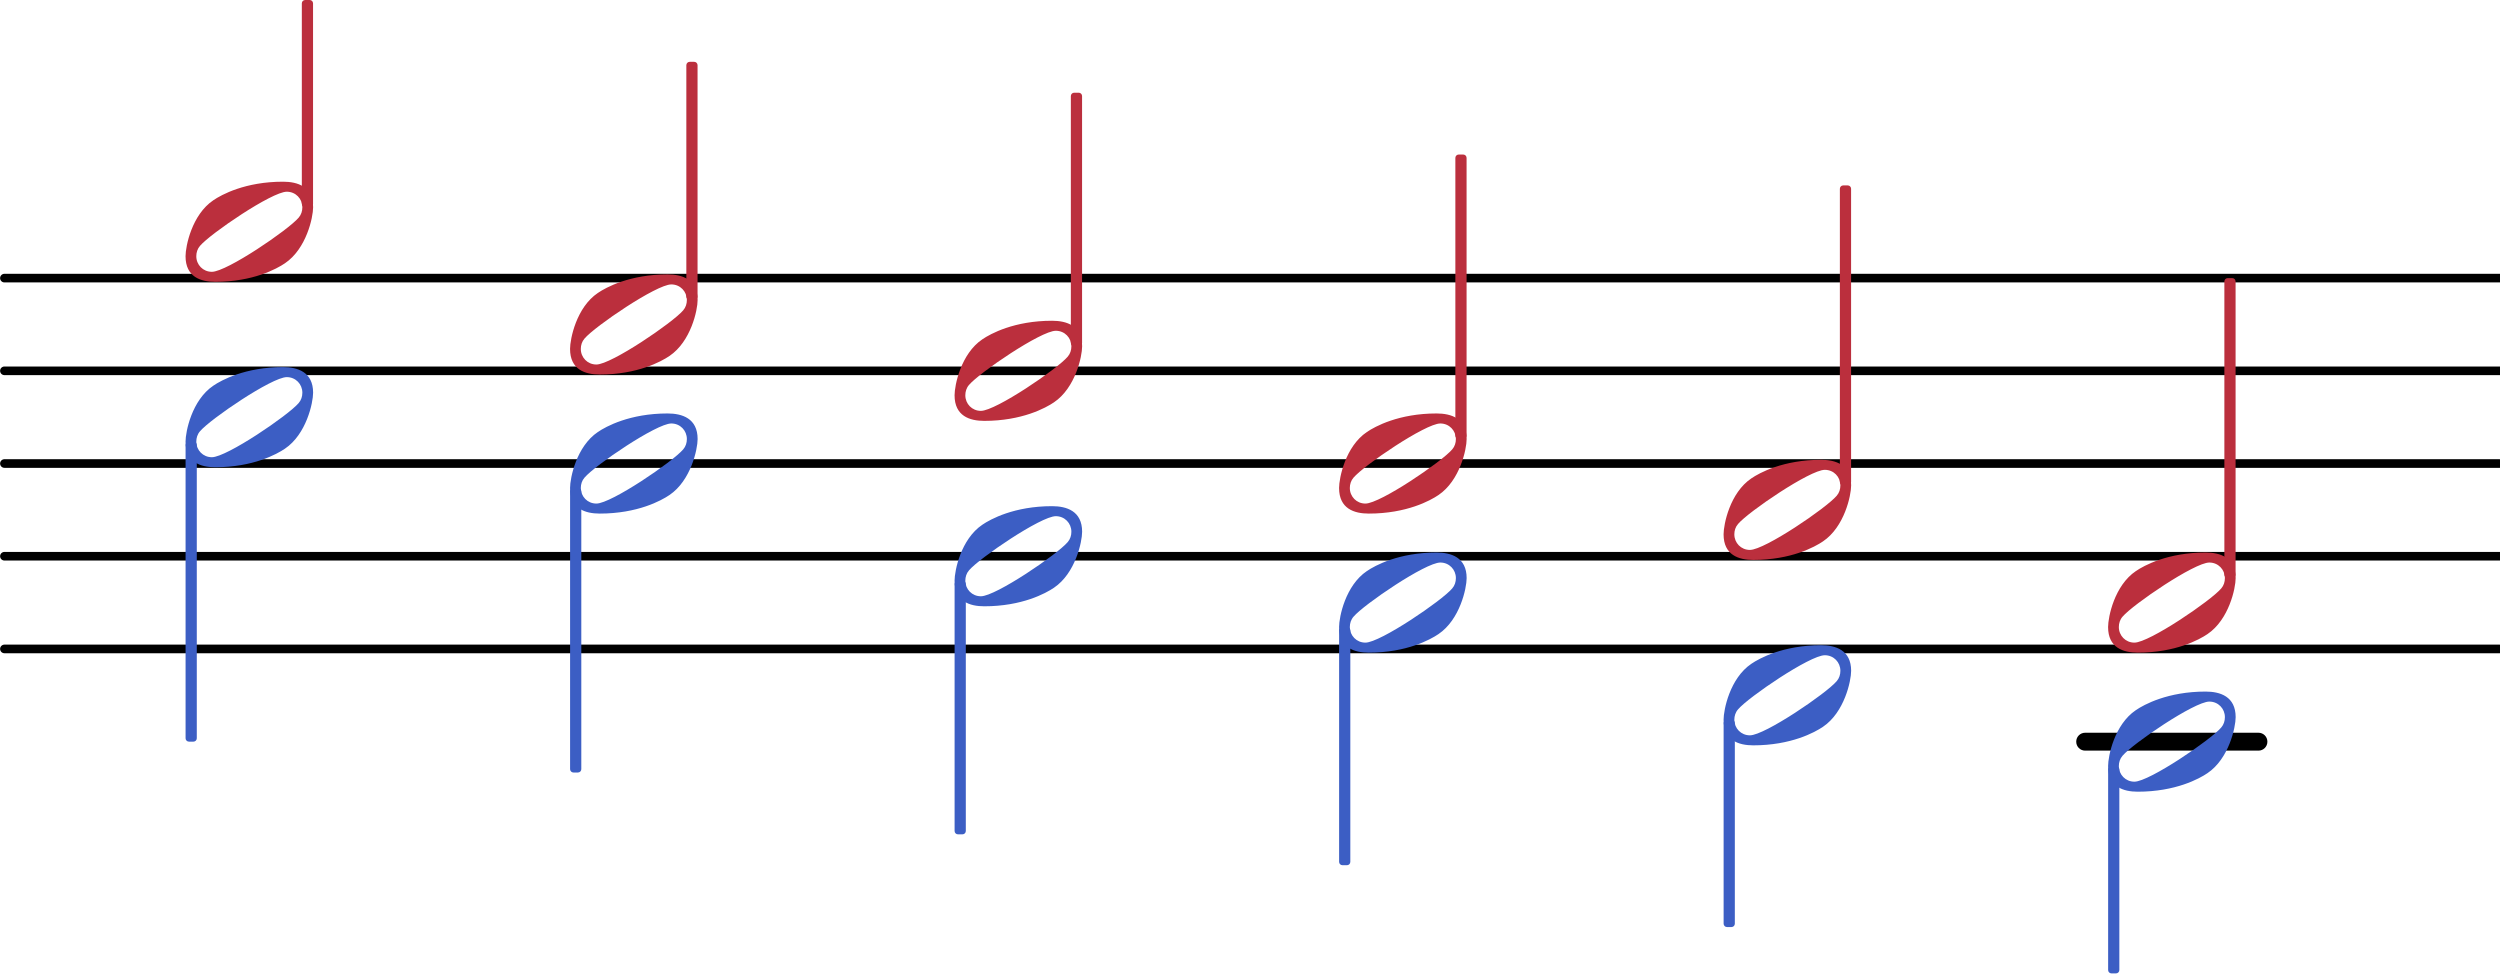
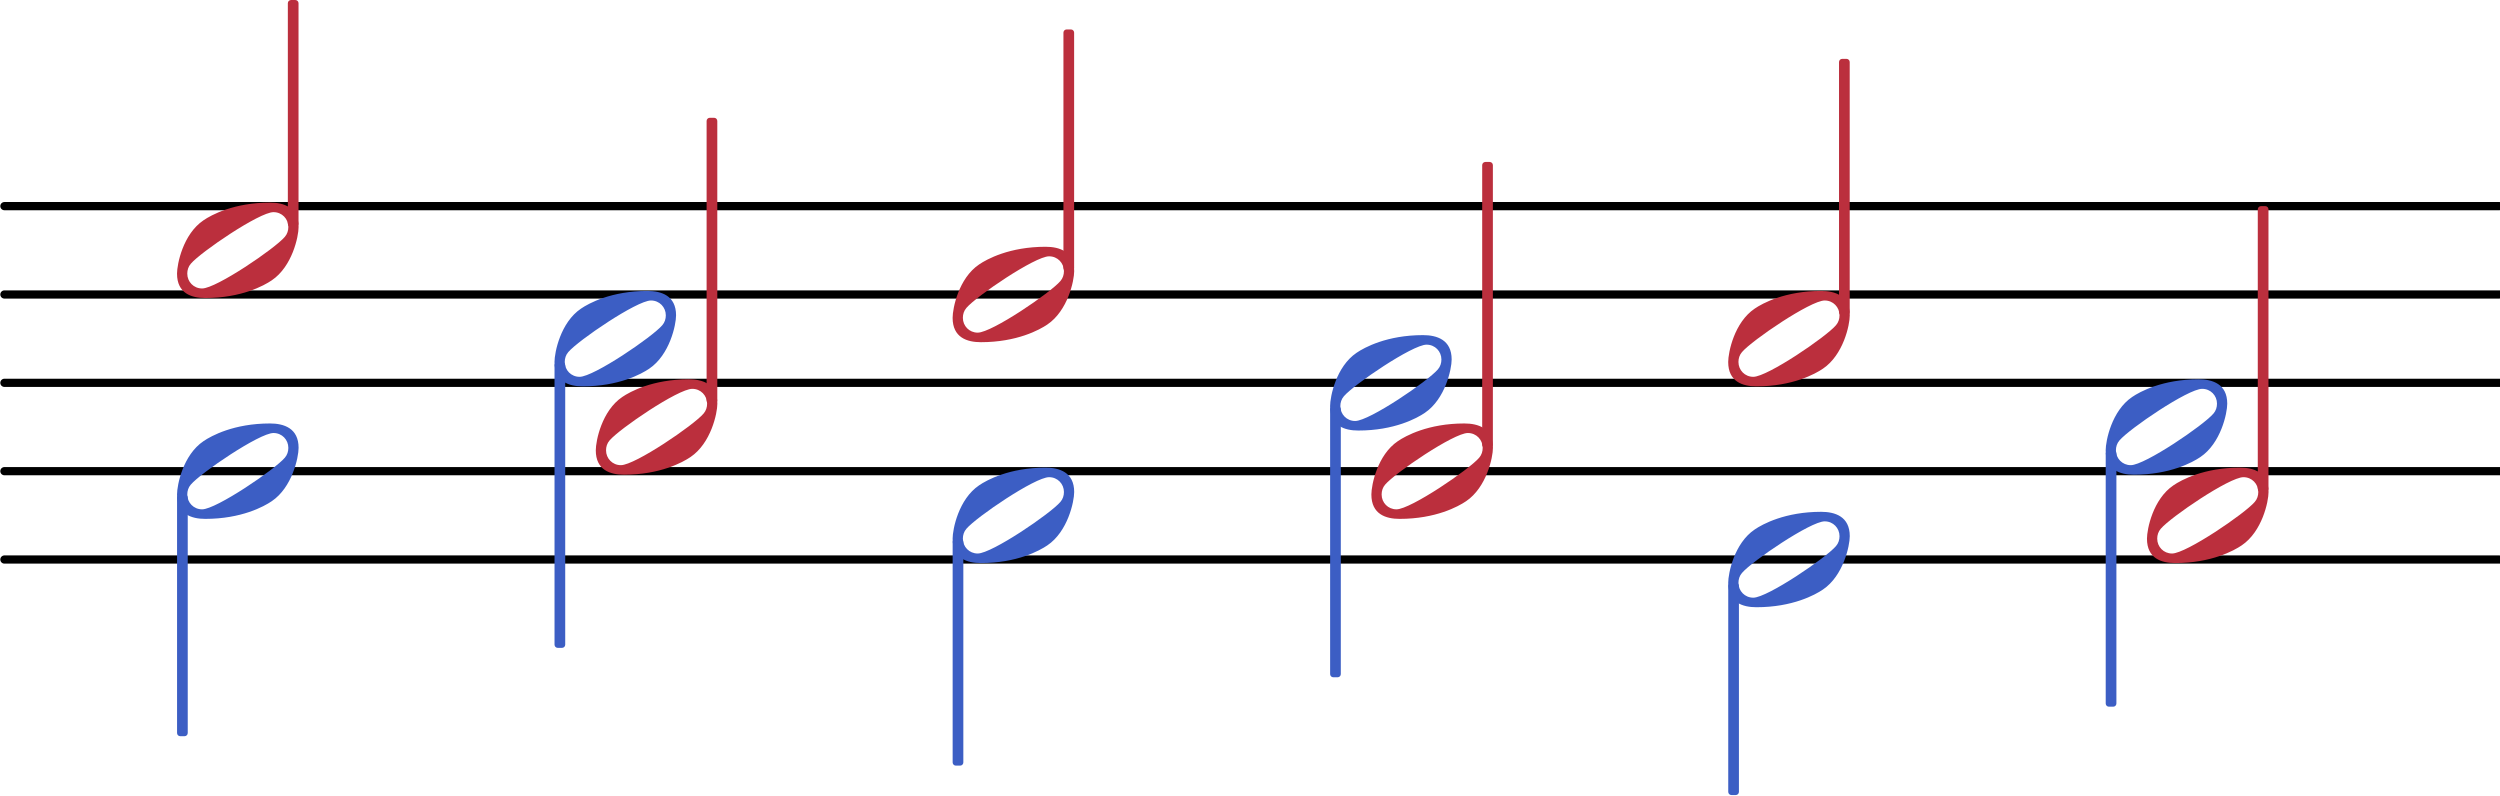
- <svg xmlns="http://www.w3.org/2000/svg" xmlns:xlink="http://www.w3.org/1999/xlink" version="1.2" width="53.19mm" height="20.71mm" viewBox="7.604 -0 26.965 10.5">
+ <svg xmlns="http://www.w3.org/2000/svg" xmlns:xlink="http://www.w3.org/1999/xlink" version="1.2" width="55.81mm" height="17.75mm" viewBox="7.604 -0 28.291 9">
  <style type="text/css">

tspan { white-space: pre; }

</style>
-   <g transform="translate(0, 8)">
-     <rect x="29.999" y="-0.096" width="2.062" height="0.193" ry="0.096" fill="currentColor" />
+   <g transform="translate(7.6043, 6.3333)">
+     <line stroke-linejoin="round" stroke-linecap="round" stroke-width="0.093" stroke="currentColor" x1="0.046" y1="0" x2="28.291" y2="0" />
  </g>
-   <g transform="translate(7.6043, 7)">
-     <line stroke-linejoin="round" stroke-linecap="round" stroke-width="0.093" stroke="currentColor" x1="0.046" y1="0" x2="26.965" y2="0" />
+   <g transform="translate(7.6043, 5.3333)">
+     <line stroke-linejoin="round" stroke-linecap="round" stroke-width="0.093" stroke="currentColor" x1="0.046" y1="0" x2="28.291" y2="0" />
  </g>
-   <g transform="translate(7.6043, 6)">
-     <line stroke-linejoin="round" stroke-linecap="round" stroke-width="0.093" stroke="currentColor" x1="0.046" y1="0" x2="26.965" y2="0" />
+   <g transform="translate(7.6043, 4.3333)">
+     <line stroke-linejoin="round" stroke-linecap="round" stroke-width="0.093" stroke="currentColor" x1="0.046" y1="0" x2="28.291" y2="0" />
  </g>
-   <g transform="translate(7.6043, 5)">
-     <line stroke-linejoin="round" stroke-linecap="round" stroke-width="0.093" stroke="currentColor" x1="0.046" y1="0" x2="26.965" y2="0" />
+   <g transform="translate(7.6043, 3.3333)">
+     <line stroke-linejoin="round" stroke-linecap="round" stroke-width="0.093" stroke="currentColor" x1="0.046" y1="0" x2="28.291" y2="0" />
  </g>
-   <g transform="translate(7.6043, 4)">
-     <line stroke-linejoin="round" stroke-linecap="round" stroke-width="0.093" stroke="currentColor" x1="0.046" y1="0" x2="26.965" y2="0" />
-   </g>
-   <g transform="translate(7.6043, 3)">
-     <line stroke-linejoin="round" stroke-linecap="round" stroke-width="0.093" stroke="currentColor" x1="0.046" y1="0" x2="26.965" y2="0" />
+   <g transform="translate(7.6043, 2.3333)">
+     <line stroke-linejoin="round" stroke-linecap="round" stroke-width="0.093" stroke="currentColor" x1="0.046" y1="0" x2="28.291" y2="0" />
  </g>
  <g color="rgb(73.333%, 18.431%, 23.922%)">
-     <a style="color:inherit;" xlink:href="textedit:///Users/hex/Desktop/SVGs/119.ly:29:28:29">
-       <g transform="translate(22.0474, 5)">
+     <a style="color:inherit;" xlink:href="textedit:///Users/hex/Desktop/svglily/119.ly:29:27:28">
+       <g transform="translate(23.1234, 5.3333)">
        <path transform="scale(0.004, -0.004)" d="M315 66c0 23 -18 42 -42 42c-40 0 -206 -113 -234 -146c-7 -8 -10 -18 -10 -28c0 -23 18 -42 42 -42c40 0 206 113 234 146c7 8 10 18 10 28zM263 135c39 0 81 -13 81 -69c0 -27 -18 -112 -76 -151c-22 -15 -86 -50 -188 -50c-39 0 -80 13 -80 69c0 27 17 112 75 151 c22 15 86 50 188 50z" fill="currentColor" />
      </g>
    </a>
  </g>
  <g color="rgb(73.333%, 18.431%, 23.922%)">
-     <a style="color:inherit;" xlink:href="textedit:///Users/hex/Desktop/SVGs/119.ly:29:15:16">
-       <g transform="translate(9.6043, 2.5)">
+     <a style="color:inherit;" xlink:href="textedit:///Users/hex/Desktop/svglily/119.ly:29:15:16">
+       <g transform="translate(9.6043, 2.8333)">
        <path transform="scale(0.004, -0.004)" d="M315 66c0 23 -18 42 -42 42c-40 0 -206 -113 -234 -146c-7 -8 -10 -18 -10 -28c0 -23 18 -42 42 -42c40 0 206 113 234 146c7 8 10 18 10 28zM263 135c39 0 81 -13 81 -69c0 -27 -18 -112 -76 -151c-22 -15 -86 -50 -188 -50c-39 0 -80 13 -80 69c0 27 17 112 75 151 c22 15 86 50 188 50z" fill="currentColor" />
      </g>
    </a>
  </g>
  <g color="rgb(23.529%, 36.863%, 76.863%)">
-     <a style="color:inherit;" xlink:href="textedit:///Users/hex/Desktop/SVGs/119.ly:29:55:56">
-       <g transform="translate(9.6043, 4.5)">
+     <a style="color:inherit;" xlink:href="textedit:///Users/hex/Desktop/svglily/119.ly:29:55:56">
+       <g transform="translate(9.6043, 5.3333)">
        <path transform="scale(0.004, -0.004)" d="M315 66c0 23 -18 42 -42 42c-40 0 -206 -113 -234 -146c-7 -8 -10 -18 -10 -28c0 -23 18 -42 42 -42c40 0 206 113 234 146c7 8 10 18 10 28zM263 135c39 0 81 -13 81 -69c0 -27 -18 -112 -76 -151c-22 -15 -86 -50 -188 -50c-39 0 -80 13 -80 69c0 27 17 112 75 151 c22 15 86 50 188 50z" fill="currentColor" />
      </g>
    </a>
  </g>
  <g color="rgb(73.333%, 18.431%, 23.922%)">
-     <g transform="translate(10.9186, 5)">
-       <rect x="-0.06" y="-5" width="0.121" height="2.236" ry="0.036" fill="currentColor" />
+     <g transform="translate(10.9186, 4.3333)">
+       <rect x="-0.06" y="-4.333" width="0.121" height="2.569" ry="0.036" fill="currentColor" />
    </g>
  </g>
  <g color="rgb(23.529%, 36.863%, 76.863%)">
-     <g transform="translate(9.6646, 5)">
-       <rect x="-0.06" y="-0.236" width="0.121" height="3.236" ry="0.036" fill="currentColor" />
+     <g transform="translate(9.6646, 4.3333)">
+       <rect x="-0.06" y="1.264" width="0.121" height="2.736" ry="0.036" fill="currentColor" />
    </g>
  </g>
  <g color="rgb(73.333%, 18.431%, 23.922%)">
-     <a style="color:inherit;" xlink:href="textedit:///Users/hex/Desktop/SVGs/119.ly:29:20:21">
-       <g transform="translate(13.752, 3.5)">
+     <a style="color:inherit;" xlink:href="textedit:///Users/hex/Desktop/svglily/119.ly:29:20:21">
+       <g transform="translate(14.3444, 4.8333)">
        <path transform="scale(0.004, -0.004)" d="M315 66c0 23 -18 42 -42 42c-40 0 -206 -113 -234 -146c-7 -8 -10 -18 -10 -28c0 -23 18 -42 42 -42c40 0 206 113 234 146c7 8 10 18 10 28zM263 135c39 0 81 -13 81 -69c0 -27 -18 -112 -76 -151c-22 -15 -86 -50 -188 -50c-39 0 -80 13 -80 69c0 27 17 112 75 151 c22 15 86 50 188 50z" fill="currentColor" />
      </g>
    </a>
  </g>
  <g color="rgb(23.529%, 36.863%, 76.863%)">
-     <a style="color:inherit;" xlink:href="textedit:///Users/hex/Desktop/SVGs/119.ly:29:60:61">
-       <g transform="translate(13.752, 5)">
+     <a style="color:inherit;" xlink:href="textedit:///Users/hex/Desktop/svglily/119.ly:29:59:60">
+       <g transform="translate(13.877, 3.8333)">
        <path transform="scale(0.004, -0.004)" d="M315 66c0 23 -18 42 -42 42c-40 0 -206 -113 -234 -146c-7 -8 -10 -18 -10 -28c0 -23 18 -42 42 -42c40 0 206 113 234 146c7 8 10 18 10 28zM263 135c39 0 81 -13 81 -69c0 -27 -18 -112 -76 -151c-22 -15 -86 -50 -188 -50c-39 0 -80 13 -80 69c0 27 17 112 75 151 c22 15 86 50 188 50z" fill="currentColor" />
      </g>
    </a>
  </g>
  <g color="rgb(73.333%, 18.431%, 23.922%)">
-     <g transform="translate(15.0663, 5)">
-       <rect x="-0.06" y="-4.333" width="0.121" height="2.569" ry="0.036" fill="currentColor" />
+     <g transform="translate(15.6587, 4.3333)">
+       <rect x="-0.06" y="-3" width="0.121" height="3.236" ry="0.036" fill="currentColor" />
    </g>
  </g>
  <g color="rgb(23.529%, 36.863%, 76.863%)">
-     <g transform="translate(13.8123, 5)">
-       <rect x="-0.06" y="0.264" width="0.121" height="3.069" ry="0.036" fill="currentColor" />
+     <g transform="translate(13.9373, 4.3333)">
+       <rect x="-0.06" y="-0.236" width="0.121" height="3.236" ry="0.036" fill="currentColor" />
    </g>
  </g>
  <g color="rgb(73.333%, 18.431%, 23.922%)">
-     <a style="color:inherit;" xlink:href="textedit:///Users/hex/Desktop/SVGs/119.ly:29:24:25">
-       <g transform="translate(17.8997, 4)">
+     <a style="color:inherit;" xlink:href="textedit:///Users/hex/Desktop/svglily/119.ly:29:23:24">
+       <g transform="translate(18.3834, 3.3333)">
        <path transform="scale(0.004, -0.004)" d="M315 66c0 23 -18 42 -42 42c-40 0 -206 -113 -234 -146c-7 -8 -10 -18 -10 -28c0 -23 18 -42 42 -42c40 0 206 113 234 146c7 8 10 18 10 28zM263 135c39 0 81 -13 81 -69c0 -27 -18 -112 -76 -151c-22 -15 -86 -50 -188 -50c-39 0 -80 13 -80 69c0 27 17 112 75 151 c22 15 86 50 188 50z" fill="currentColor" />
      </g>
    </a>
  </g>
  <g color="rgb(23.529%, 36.863%, 76.863%)">
-     <a style="color:inherit;" xlink:href="textedit:///Users/hex/Desktop/SVGs/119.ly:29:63:64">
-       <g transform="translate(17.8997, 6)">
+     <a style="color:inherit;" xlink:href="textedit:///Users/hex/Desktop/svglily/119.ly:29:63:64">
+       <g transform="translate(18.3834, 5.8333)">
        <path transform="scale(0.004, -0.004)" d="M315 66c0 23 -18 42 -42 42c-40 0 -206 -113 -234 -146c-7 -8 -10 -18 -10 -28c0 -23 18 -42 42 -42c40 0 206 113 234 146c7 8 10 18 10 28zM263 135c39 0 81 -13 81 -69c0 -27 -18 -112 -76 -151c-22 -15 -86 -50 -188 -50c-39 0 -80 13 -80 69c0 27 17 112 75 151 c22 15 86 50 188 50z" fill="currentColor" />
      </g>
    </a>
  </g>
  <g color="rgb(73.333%, 18.431%, 23.922%)">
-     <g transform="translate(19.214, 5)">
+     <g transform="translate(19.6977, 4.3333)">
      <rect x="-0.06" y="-4" width="0.121" height="2.736" ry="0.036" fill="currentColor" />
    </g>
  </g>
  <g color="rgb(23.529%, 36.863%, 76.863%)">
-     <g transform="translate(17.96, 5)">
-       <rect x="-0.06" y="1.264" width="0.121" height="2.736" ry="0.036" fill="currentColor" />
+     <g transform="translate(18.4437, 4.3333)">
+       <rect x="-0.06" y="1.764" width="0.121" height="2.569" ry="0.036" fill="currentColor" />
    </g>
  </g>
  <g color="rgb(23.529%, 36.863%, 76.863%)">
-     <a style="color:inherit;" xlink:href="textedit:///Users/hex/Desktop/SVGs/119.ly:29:66:67">
-       <g transform="translate(22.0474, 6.5)">
+     <a style="color:inherit;" xlink:href="textedit:///Users/hex/Desktop/svglily/119.ly:29:66:67">
+       <g transform="translate(22.6561, 4.3333)">
        <path transform="scale(0.004, -0.004)" d="M315 66c0 23 -18 42 -42 42c-40 0 -206 -113 -234 -146c-7 -8 -10 -18 -10 -28c0 -23 18 -42 42 -42c40 0 206 113 234 146c7 8 10 18 10 28zM263 135c39 0 81 -13 81 -69c0 -27 -18 -112 -76 -151c-22 -15 -86 -50 -188 -50c-39 0 -80 13 -80 69c0 27 17 112 75 151 c22 15 86 50 188 50z" fill="currentColor" />
      </g>
    </a>
  </g>
  <g color="rgb(73.333%, 18.431%, 23.922%)">
-     <g transform="translate(23.3617, 5)">
-       <rect x="-0.06" y="-3.333" width="0.121" height="3.069" ry="0.036" fill="currentColor" />
+     <g transform="translate(24.4377, 4.3333)">
+       <rect x="-0.06" y="-2.5" width="0.121" height="3.236" ry="0.036" fill="currentColor" />
    </g>
  </g>
  <g color="rgb(23.529%, 36.863%, 76.863%)">
-     <g transform="translate(22.1077, 5)">
-       <rect x="-0.06" y="1.764" width="0.121" height="2.569" ry="0.036" fill="currentColor" />
+     <g transform="translate(22.7164, 4.3333)">
+       <rect x="-0.06" y="0.264" width="0.121" height="3.069" ry="0.036" fill="currentColor" />
    </g>
  </g>
  <g color="rgb(73.333%, 18.431%, 23.922%)">
-     <a style="color:inherit;" xlink:href="textedit:///Users/hex/Desktop/SVGs/119.ly:29:31:32">
-       <g transform="translate(26.195, 5.5)">
+     <a style="color:inherit;" xlink:href="textedit:///Users/hex/Desktop/svglily/119.ly:29:30:31">
+       <g transform="translate(27.1624, 3.8333)">
        <path transform="scale(0.004, -0.004)" d="M315 66c0 23 -18 42 -42 42c-40 0 -206 -113 -234 -146c-7 -8 -10 -18 -10 -28c0 -23 18 -42 42 -42c40 0 206 113 234 146c7 8 10 18 10 28zM263 135c39 0 81 -13 81 -69c0 -27 -18 -112 -76 -151c-22 -15 -86 -50 -188 -50c-39 0 -80 13 -80 69c0 27 17 112 75 151 c22 15 86 50 188 50z" fill="currentColor" />
      </g>
    </a>
  </g>
  <g color="rgb(23.529%, 36.863%, 76.863%)">
-     <a style="color:inherit;" xlink:href="textedit:///Users/hex/Desktop/SVGs/119.ly:29:69:70">
-       <g transform="translate(26.195, 7.5)">
+     <a style="color:inherit;" xlink:href="textedit:///Users/hex/Desktop/svglily/119.ly:29:69:70">
+       <g transform="translate(27.1624, 6.3333)">
        <path transform="scale(0.004, -0.004)" d="M315 66c0 23 -18 42 -42 42c-40 0 -206 -113 -234 -146c-7 -8 -10 -18 -10 -28c0 -23 18 -42 42 -42c40 0 206 113 234 146c7 8 10 18 10 28zM263 135c39 0 81 -13 81 -69c0 -27 -18 -112 -76 -151c-22 -15 -86 -50 -188 -50c-39 0 -80 13 -80 69c0 27 17 112 75 151 c22 15 86 50 188 50z" fill="currentColor" />
      </g>
    </a>
  </g>
  <g color="rgb(73.333%, 18.431%, 23.922%)">
-     <g transform="translate(27.5094, 5)">
-       <rect x="-0.06" y="-3" width="0.121" height="3.236" ry="0.036" fill="currentColor" />
+     <g transform="translate(28.4767, 4.3333)">
+       <rect x="-0.06" y="-3.667" width="0.121" height="2.902" ry="0.036" fill="currentColor" />
    </g>
  </g>
  <g color="rgb(23.529%, 36.863%, 76.863%)">
-     <g transform="translate(26.2554, 5)">
-       <rect x="-0.06" y="2.764" width="0.121" height="2.236" ry="0.036" fill="currentColor" />
+     <g transform="translate(27.2228, 4.3333)">
+       <rect x="-0.06" y="2.264" width="0.121" height="2.402" ry="0.036" fill="currentColor" />
    </g>
  </g>
  <g color="rgb(73.333%, 18.431%, 23.922%)">
-     <a style="color:inherit;" xlink:href="textedit:///Users/hex/Desktop/SVGs/119.ly:29:34:35">
-       <g transform="translate(30.3427, 6.5)">
+     <a style="color:inherit;" xlink:href="textedit:///Users/hex/Desktop/svglily/119.ly:29:34:35">
+       <g transform="translate(31.9025, 5.8333)">
        <path transform="scale(0.004, -0.004)" d="M315 66c0 23 -18 42 -42 42c-40 0 -206 -113 -234 -146c-7 -8 -10 -18 -10 -28c0 -23 18 -42 42 -42c40 0 206 113 234 146c7 8 10 18 10 28zM263 135c39 0 81 -13 81 -69c0 -27 -18 -112 -76 -151c-22 -15 -86 -50 -188 -50c-39 0 -80 13 -80 69c0 27 17 112 75 151 c22 15 86 50 188 50z" fill="currentColor" />
      </g>
    </a>
  </g>
  <g color="rgb(23.529%, 36.863%, 76.863%)">
-     <a style="color:inherit;" xlink:href="textedit:///Users/hex/Desktop/SVGs/119.ly:29:72:73">
-       <g transform="translate(30.3427, 8)">
+     <a style="color:inherit;" xlink:href="textedit:///Users/hex/Desktop/svglily/119.ly:29:72:73">
+       <g transform="translate(31.4351, 4.8333)">
        <path transform="scale(0.004, -0.004)" d="M315 66c0 23 -18 42 -42 42c-40 0 -206 -113 -234 -146c-7 -8 -10 -18 -10 -28c0 -23 18 -42 42 -42c40 0 206 113 234 146c7 8 10 18 10 28zM263 135c39 0 81 -13 81 -69c0 -27 -18 -112 -76 -151c-22 -15 -86 -50 -188 -50c-39 0 -80 13 -80 69c0 27 17 112 75 151 c22 15 86 50 188 50z" fill="currentColor" />
      </g>
    </a>
  </g>
  <g color="rgb(73.333%, 18.431%, 23.922%)">
-     <g transform="translate(31.657, 5)">
+     <g transform="translate(33.2168, 4.3333)">
      <rect x="-0.06" y="-2" width="0.121" height="3.236" ry="0.036" fill="currentColor" />
    </g>
  </g>
  <g color="rgb(23.529%, 36.863%, 76.863%)">
-     <g transform="translate(30.4031, 5)">
-       <rect x="-0.06" y="3.264" width="0.121" height="2.236" ry="0.036" fill="currentColor" />
+     <g transform="translate(31.4955, 4.3333)">
+       <rect x="-0.06" y="0.764" width="0.121" height="2.902" ry="0.036" fill="currentColor" />
    </g>
  </g>
</svg>
